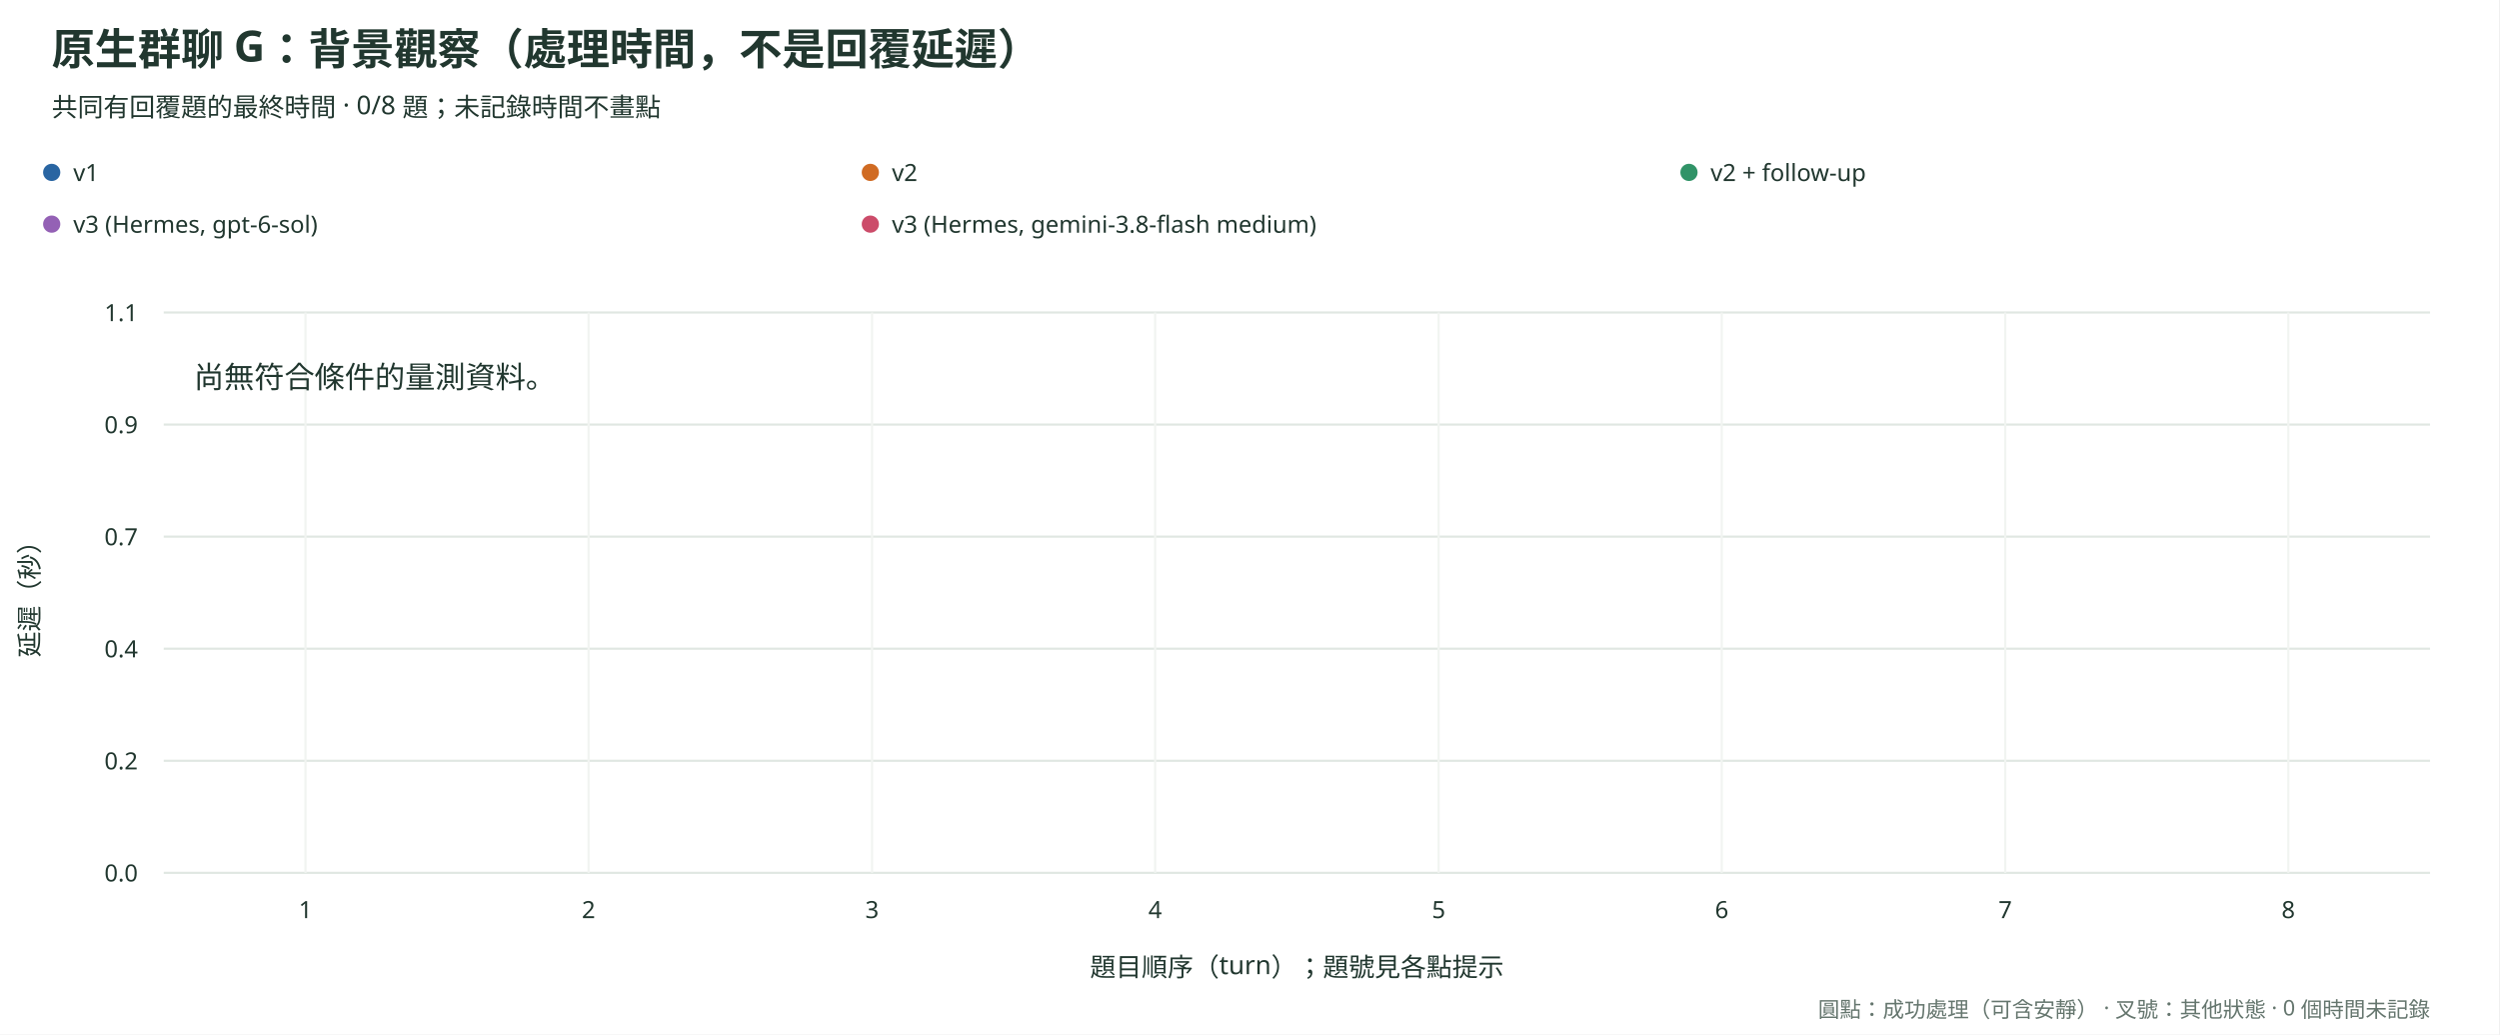
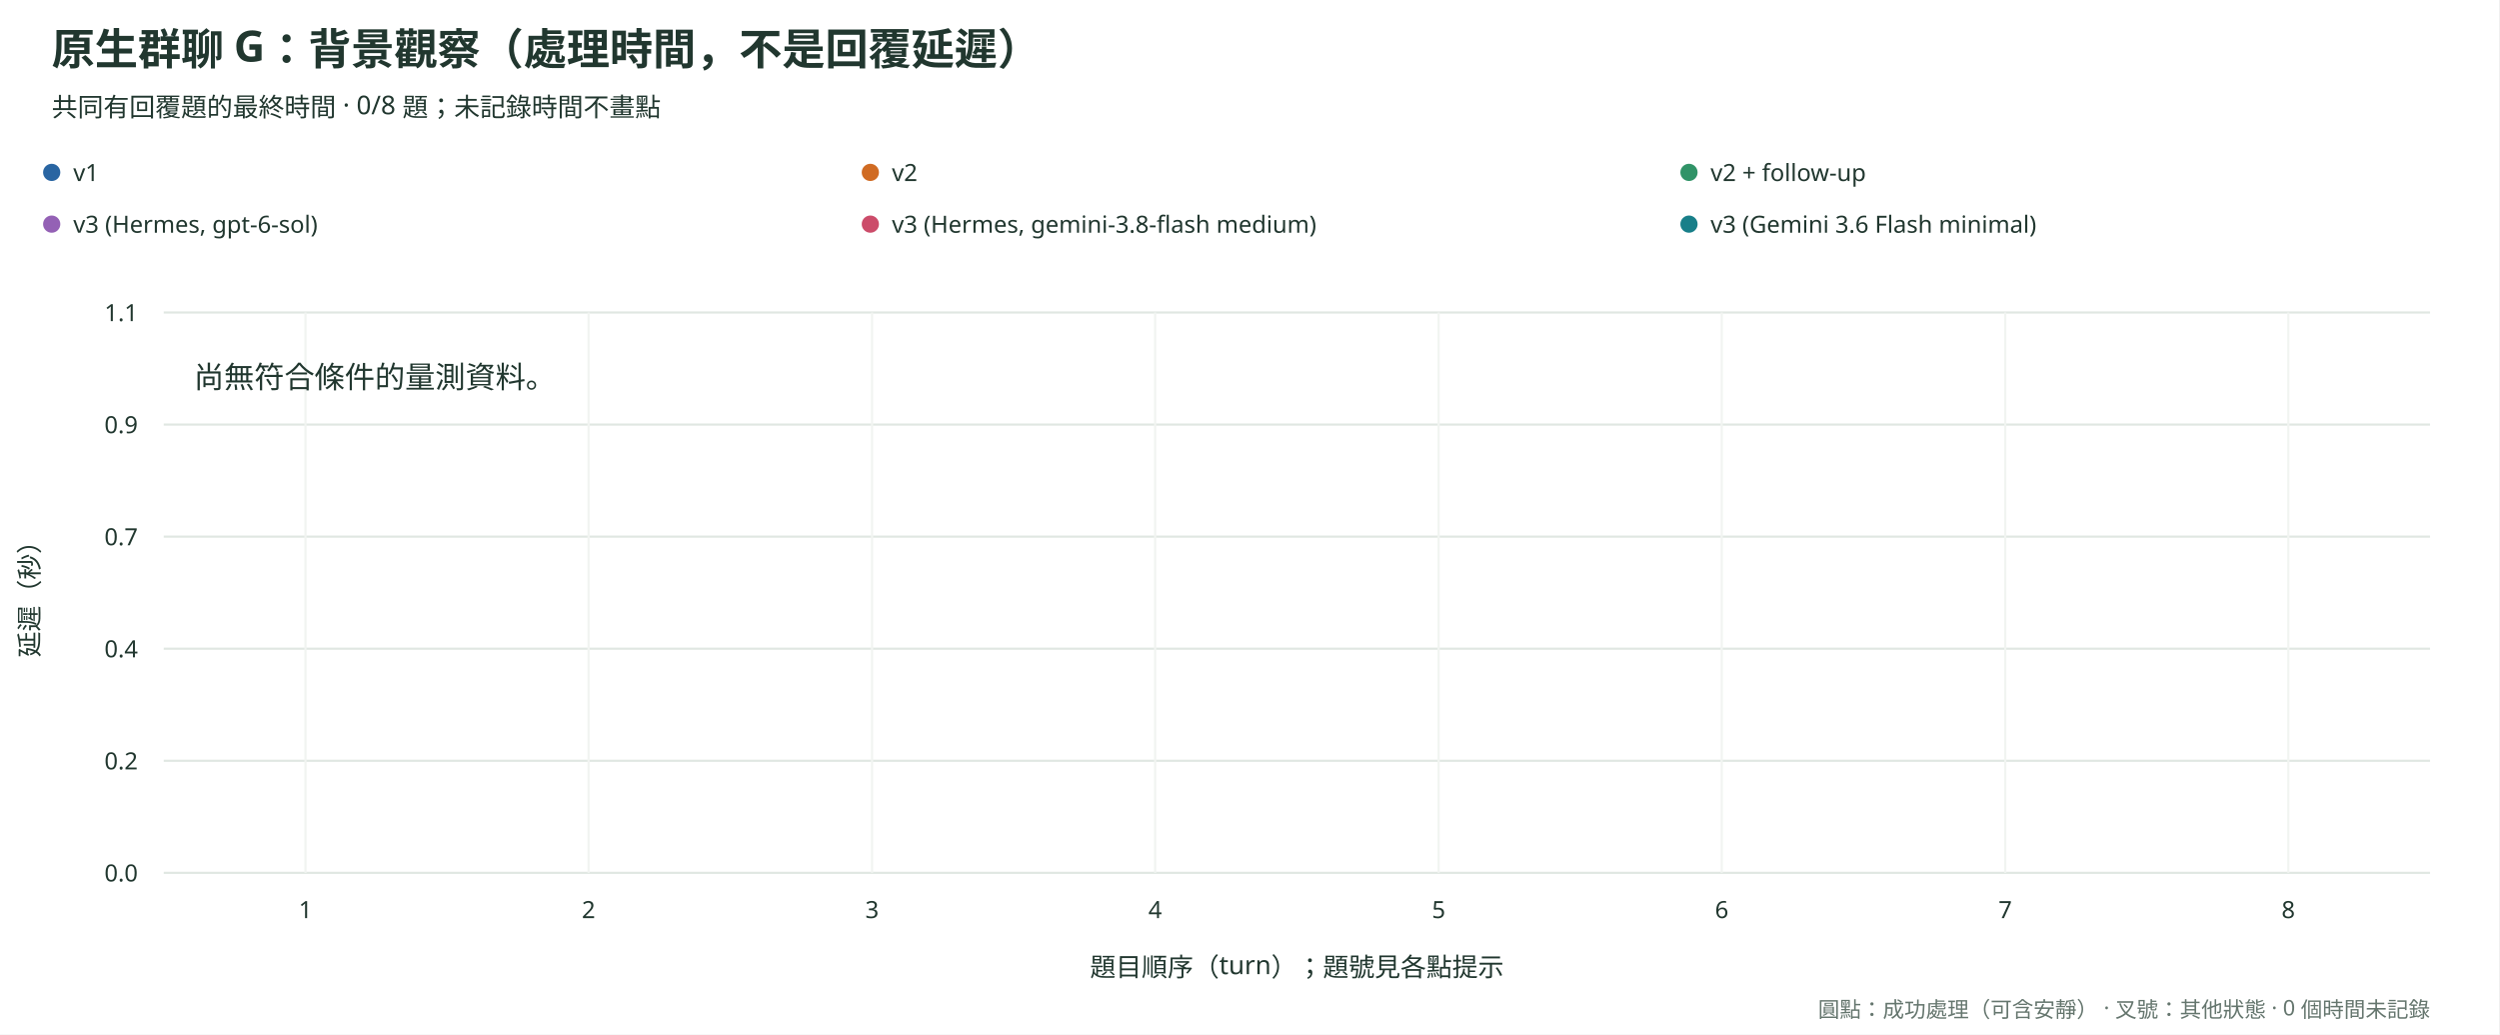
<svg xmlns="http://www.w3.org/2000/svg" viewBox="0 0 1160 480" role="img" aria-labelledby="title desc">
  <rect width="100%" height="100%" fill="#fff" />
  <g font-family="system-ui, sans-serif" fill="#21372f">
    <text x="24" y="30" font-size="20" font-weight="700">原生群聊 G：背景觀察（處理時間，不是回覆延遲）</text>
    <text x="24" y="54" font-size="12">共同有回覆題的最終時間 · 0/8 題；未記錄時間不畫點</text>
    <circle cx="24" cy="80" r="4" fill="#2965a2" />
    <text x="34" y="84" font-size="11">v1</text>
    <circle cx="404" cy="80" r="4" fill="#d06b23" />
    <text x="414" y="84" font-size="11">v2</text>
    <circle cx="784" cy="80" r="4" fill="#309367" />
    <text x="794" y="84" font-size="11">v2 + follow-up</text>
    <circle cx="24" cy="104" r="4" fill="#9461b5" />
    <text x="34" y="108" font-size="11">v3 (Hermes, gpt-6-sol)</text>
    <circle cx="404" cy="104" r="4" fill="#cc4c6a" />
    <text x="414" y="108" font-size="11">v3 (Hermes, gemini-3.8-flash medium)</text>
+     <circle cx="784" cy="104" r="4" fill="#187f89" />
+     <text x="794" y="108" font-size="11">v3 (Gemini 3.6 Flash minimal)</text>
    <path d="M76 405.0H1128" stroke="#e0e7e2" />
    <text x="64" y="409.0" text-anchor="end" font-size="11">0.0</text>
    <path d="M76 353.0H1128" stroke="#e0e7e2" />
    <text x="64" y="357.0" text-anchor="end" font-size="11">0.2</text>
    <path d="M76 301.0H1128" stroke="#e0e7e2" />
    <text x="64" y="305.0" text-anchor="end" font-size="11">0.4</text>
    <path d="M76 249.0H1128" stroke="#e0e7e2" />
    <text x="64" y="253.0" text-anchor="end" font-size="11">0.7</text>
    <path d="M76 197.0H1128" stroke="#e0e7e2" />
    <text x="64" y="201.0" text-anchor="end" font-size="11">0.9</text>
    <path d="M76 145.0H1128" stroke="#e0e7e2" />
    <text x="64" y="149.0" text-anchor="end" font-size="11">1.1</text>
    <path d="M141.8 145V405" stroke="#f1f4f1" />
    <text x="141.8" y="426" text-anchor="middle" font-size="11">1</text>
    <path d="M273.2 145V405" stroke="#f1f4f1" />
    <text x="273.2" y="426" text-anchor="middle" font-size="11">2</text>
    <path d="M404.8 145V405" stroke="#f1f4f1" />
    <text x="404.8" y="426" text-anchor="middle" font-size="11">3</text>
    <path d="M536.2 145V405" stroke="#f1f4f1" />
    <text x="536.2" y="426" text-anchor="middle" font-size="11">4</text>
    <path d="M667.8 145V405" stroke="#f1f4f1" />
    <text x="667.8" y="426" text-anchor="middle" font-size="11">5</text>
    <path d="M799.2 145V405" stroke="#f1f4f1" />
    <text x="799.2" y="426" text-anchor="middle" font-size="11">6</text>
    <path d="M930.8 145V405" stroke="#f1f4f1" />
    <text x="930.8" y="426" text-anchor="middle" font-size="11">7</text>
    <path d="M1062.2 145V405" stroke="#f1f4f1" />
    <text x="1062.2" y="426" text-anchor="middle" font-size="11">8</text>
    <text x="602.0" y="453" text-anchor="middle" font-size="12">題目順序（turn）；題號見各點提示</text>
    <text x="18" y="275" text-anchor="middle" font-size="12" transform="rotate(-90 18 275)">延遲（秒）</text>
    <text x="1128" y="472" text-anchor="end" fill="#65766e" font-size="10">圓點：成功處理（可含安靜） · 叉號：其他狀態 · 0 個時間未記錄</text>
    <text x="90" y="180" font-size="14">尚無符合條件的量測資料。</text>
  </g>
</svg>
